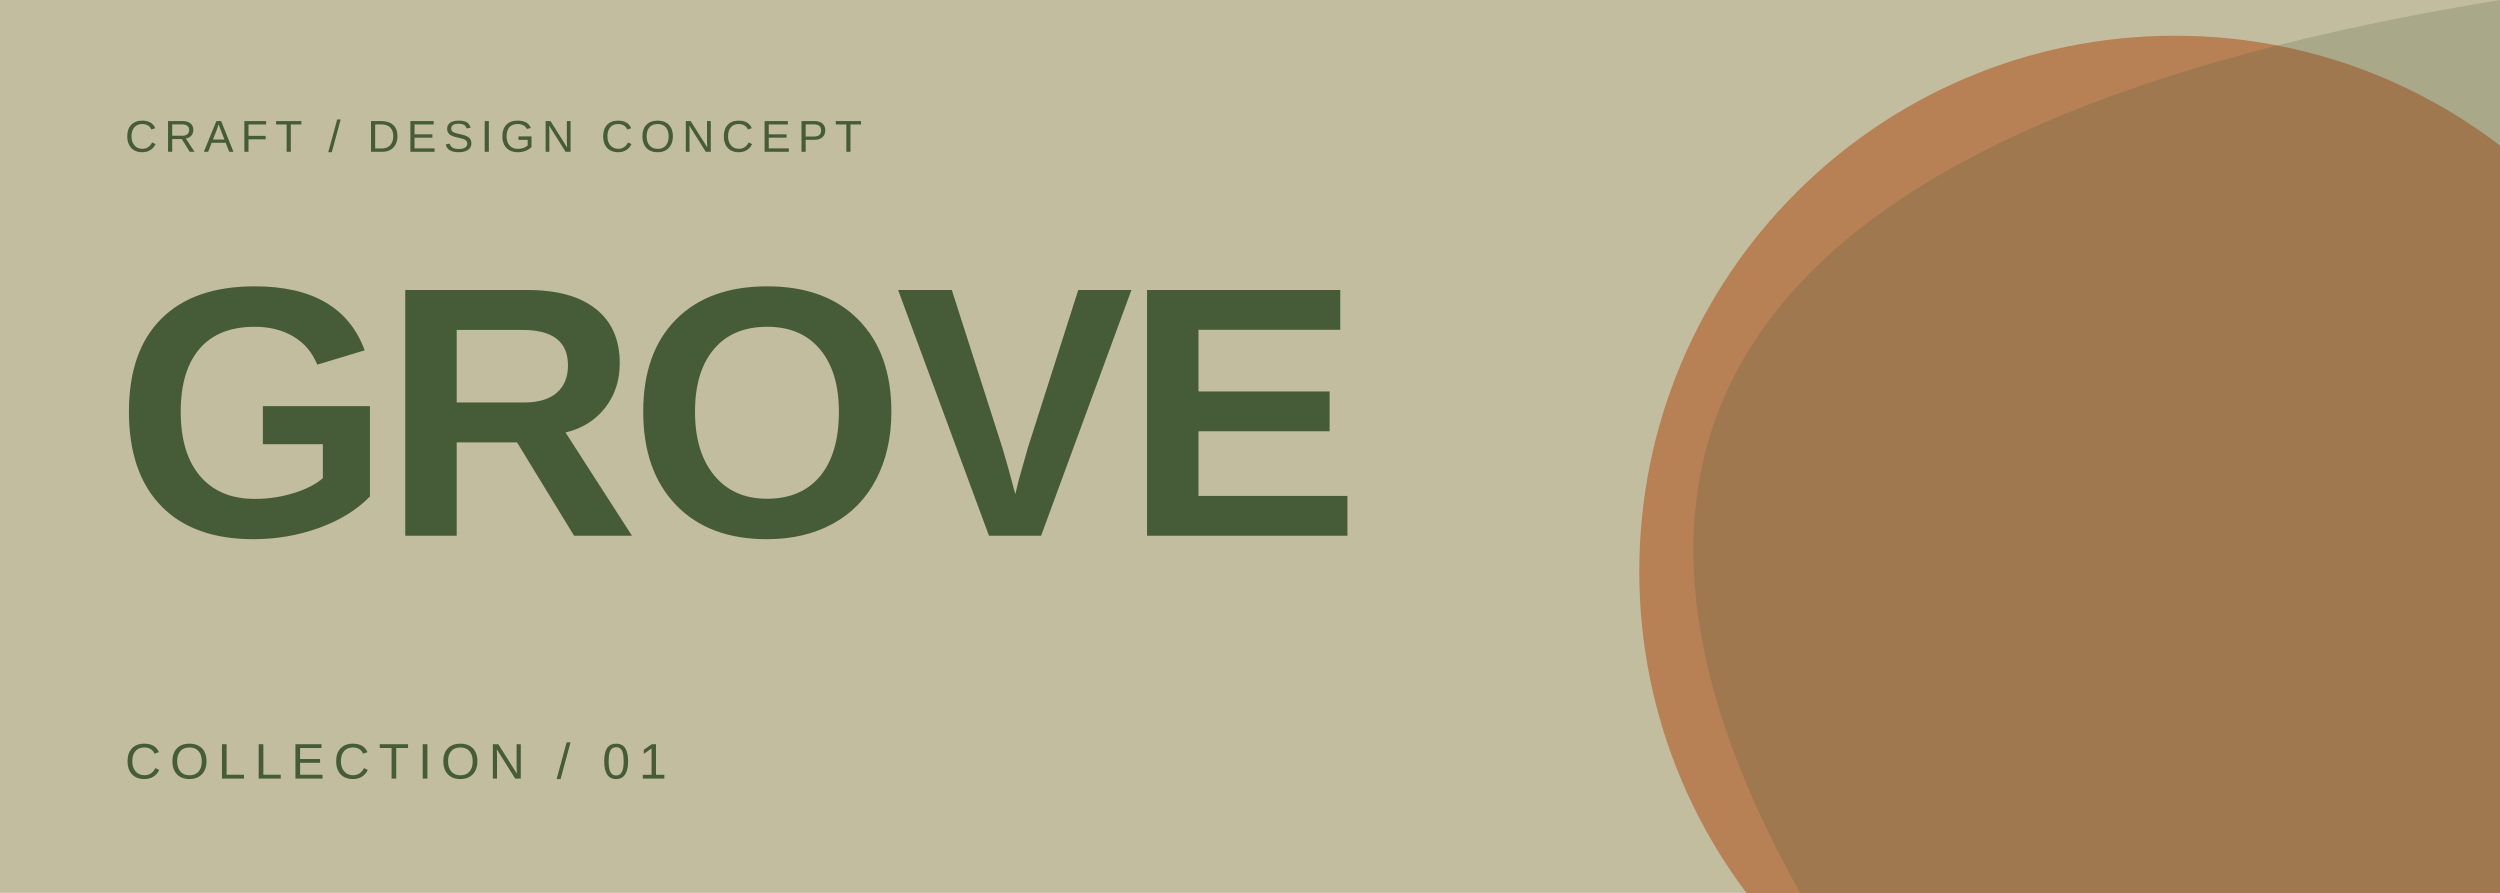
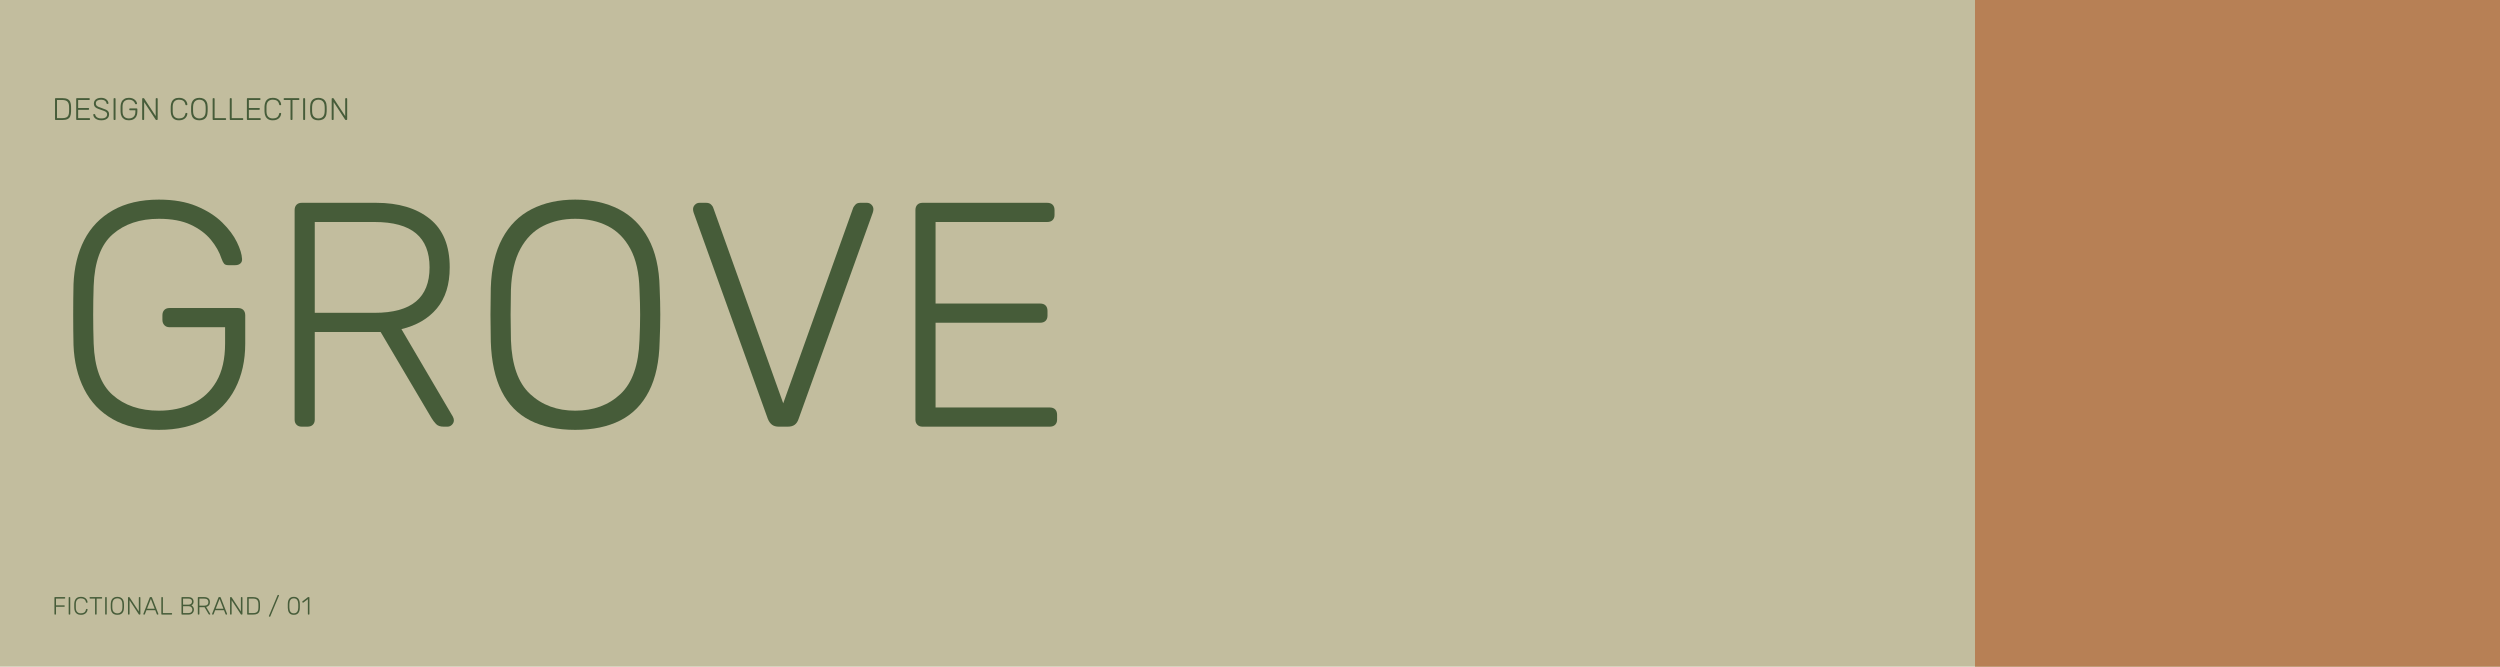
- <svg xmlns="http://www.w3.org/2000/svg" width="1400" height="500" viewBox="0 0 1400 500">
-   <rect width="1400" height="500" fill="#c2bd9e" />
-   <circle cx="1218" cy="320" r="300" fill="#b78055" />
-   <path d="M1008 500Q784 100 1400 0V500Z" fill="#465c39" opacity=".2" />
-   <g font-family="Arial,sans-serif" fill="#465c39">
-     <text x="70" y="85" font-size="25" letter-spacing="4">CRAFT / DESIGN CONCEPT</text>
-     <text x="64" y="300" font-size="200" font-weight="900" letter-spacing="-6">GROVE</text>
-     <text x="70" y="436" font-size="28" letter-spacing="5">COLLECTION / 01</text>
+ <svg xmlns="http://www.w3.org/2000/svg" width="1920" height="512" viewBox="0 0 240 64" role="img">
+   <rect width="240" height="64" fill="#c2bd9e" />
+   <rect x="189.6" width="50.4" height="64" fill="#b78055" />
+   <g fill="#465c39" aria-label="DESIGN COLLECTION">
+     <path transform="translate(5 11.52) scale(0.03)" d="M33.400 0L11.600 0Q10.600 0 10-0.600Q9.400-1.200 9.400-2.200L9.400-2.200L9.400-67.700Q9.400-68.800 10-69.400Q10.600-70 11.600-70L11.600-70L32.900-70Q43.500-70 49.500-66.900Q55.500-63.800 58.050-57.750Q60.600-51.700 60.700-43L60.700-43Q60.800-38.500 60.800-35.050Q60.800-31.600 60.700-27.100L60.700-27.100Q60.500-17.900 58-11.900Q55.500-5.900 49.600-2.950Q43.700 0 33.400 0L33.400 0ZM15.700-64L15.700-6L32.900-6Q40.900-6 45.550-8.150Q50.200-10.300 52.250-15.050Q54.300-19.800 54.400-27.600L54.400-27.600Q54.500-30.600 54.500-32.850Q54.500-35.100 54.500-37.300Q54.500-39.500 54.400-42.500L54.400-42.500Q54.200-53.500 49.300-58.750Q44.400-64 32.400-64L32.400-64L15.700-64Z" />
+     <path transform="translate(7.031 11.52) scale(0.03)" d="M51.400 0L11.600 0Q10.600 0 10-0.600Q9.400-1.200 9.400-2.200L9.400-2.200L9.400-67.700Q9.400-68.800 10-69.400Q10.600-70 11.600-70L11.600-70L50.600-70Q51.700-70 52.300-69.400Q52.900-68.800 52.900-67.700L52.900-67.700L52.900-66.200Q52.900-65.200 52.300-64.600Q51.700-64 50.600-64L50.600-64L15.700-64L15.700-38.500L48.400-38.500Q49.500-38.500 50.100-37.900Q50.700-37.300 50.700-36.200L50.700-36.200L50.700-34.700Q50.700-33.700 50.100-33.100Q49.500-32.500 48.400-32.500L48.400-32.500L15.700-32.500L15.700-6L51.400-6Q52.500-6 53.100-5.400Q53.700-4.800 53.700-3.700L53.700-3.700L53.700-2.200Q53.700-1.200 53.100-0.600Q52.500 0 51.400 0L51.400 0Z" />
+     <path transform="translate(8.807 11.52) scale(0.03)" d="M30.400 1L30.400 1Q22.300 1 16.650-1.600Q11-4.200 8-8.300Q5-12.400 4.800-17L4.800-17Q4.800-17.800 5.400-18.400Q6-19 6.900-19L6.900-19L8.900-19Q9.900-19 10.450-18.400Q11-17.800 11.100-17L11.100-17Q11.500-14.200 13.600-11.450Q15.700-8.700 19.800-6.850Q23.900-5 30.400-5L30.400-5Q40.200-5 44.700-8.550Q49.200-12.100 49.200-18.100L49.200-18.100Q49.200-22.100 46.850-24.550Q44.500-27 39.700-28.950Q34.900-30.900 27.400-33.300L27.400-33.300Q20.300-35.600 15.700-38.050Q11.100-40.500 8.950-44Q6.800-47.500 6.800-53L6.800-53Q6.800-58.100 9.500-62.150Q12.200-66.200 17.350-68.600Q22.500-71 29.900-71L29.900-71Q35.800-71 40.200-69.400Q44.600-67.800 47.500-65.150Q50.400-62.500 51.900-59.450Q53.400-56.400 53.500-53.500L53.500-53.500Q53.500-52.800 53-52.150Q52.500-51.500 51.400-51.500L51.400-51.500L49.400-51.500Q48.900-51.500 48.150-51.900Q47.400-52.300 47.200-53.500L47.200-53.500Q46.600-58.500 41.950-61.750Q37.300-65 29.900-65L29.900-65Q22.500-65 17.800-62.100Q13.100-59.200 13.100-53L13.100-53Q13.100-49 15.200-46.450Q17.300-43.900 21.800-41.950Q26.300-40 33.400-37.700L33.400-37.700Q40.900-35.300 45.800-32.900Q50.700-30.500 53.100-27.050Q55.500-23.600 55.500-18.100L55.500-18.100Q55.500-12 52.450-7.750Q49.400-3.500 43.800-1.250Q38.200 1 30.400 1Z" />
+     <path transform="translate(10.622 11.52) scale(0.03)" d="M13.500 0L11.600 0Q10.600 0 10-0.600Q9.400-1.200 9.400-2.200L9.400-2.200L9.400-67.800Q9.400-68.800 10-69.400Q10.600-70 11.600-70L11.600-70L13.500-70Q14.500-70 15.100-69.400Q15.700-68.800 15.700-67.800L15.700-67.800L15.700-2.200Q15.700-1.200 15.100-0.600Q14.500 0 13.500 0L13.500 0Z" />
+     <path transform="translate(11.375 11.52) scale(0.03)" d="M33.400 1L33.400 1Q24.800 1 18.950-2.350Q13.100-5.700 10.050-11.700Q7-17.700 6.700-25.500L6.700-25.500Q6.600-30 6.600-35Q6.600-40 6.700-44.500L6.700-44.500Q7-52.400 10.050-58.350Q13.100-64.300 19-67.650Q24.900-71 33.400-71L33.400-71Q40.300-71 45.200-68.950Q50.100-66.900 53.200-63.850Q56.300-60.800 57.800-57.700Q59.300-54.600 59.400-52.500L59.400-52.500Q59.500-51.600 58.900-51.050Q58.300-50.500 57.300-50.500L57.300-50.500L55.100-50.500Q54.200-50.500 53.800-50.950Q53.400-51.400 53-52.500L53-52.500Q52-55.600 49.650-58.450Q47.300-61.300 43.350-63.150Q39.400-65 33.400-65L33.400-65Q24.500-65 18.950-60.150Q13.400-55.300 13-44L13-44Q12.700-35 13-26L13-26Q13.400-14.800 18.950-9.900Q24.500-5 33.400-5L33.400-5Q39.300-5 44-7.250Q48.700-9.500 51.400-14.150Q54.100-18.800 54.100-26L54.100-26L54.100-31.100L36.700-31.100Q35.700-31.100 35.100-31.750Q34.500-32.400 34.500-33.400L34.500-33.400L34.500-34.800Q34.500-35.900 35.100-36.500Q35.700-37.100 36.700-37.100L36.700-37.100L58.100-37.100Q59.200-37.100 59.800-36.500Q60.400-35.900 60.400-34.800L60.400-34.800L60.400-26Q60.400-18 57.250-11.900Q54.100-5.800 48.050-2.400Q42 1 33.400 1Z" />
+     <path transform="translate(13.367 11.52) scale(0.03)" d="M13.400 0L11.600 0Q10.600 0 10-0.600Q9.400-1.200 9.400-2.200L9.400-2.200L9.400-67.700Q9.400-68.800 10-69.400Q10.600-70 11.600-70L11.600-70L13.700-70Q14.700-70 15.200-69.500Q15.700-69 15.800-68.800L15.800-68.800L52.700-12.400L52.700-67.700Q52.700-68.800 53.300-69.400Q53.900-70 54.900-70L54.900-70L56.700-70Q57.800-70 58.400-69.400Q59-68.800 59-67.700L59-67.700L59-2.300Q59-1.300 58.400-0.650Q57.800 0 56.800 0L56.800 0L54.600 0Q53.600 0 53.150-0.500Q52.700-1 52.500-1.200L52.500-1.200L15.700-57.400L15.700-2.200Q15.700-1.200 15.100-0.600Q14.500 0 13.400 0L13.400 0Z" />
+     <path transform="translate(15.419 11.52) scale(0.03)" d="" />
+     <path transform="translate(16.193 11.52) scale(0.03)" d="M33.100 1L33.100 1Q24 1 18.250-2.550Q12.500-6.100 9.700-12.200Q6.900-18.300 6.600-26.100L6.600-26.100Q6.500-30.200 6.500-34.900Q6.500-39.600 6.600-43.900L6.600-43.900Q6.900-51.700 9.700-57.850Q12.500-64 18.250-67.500Q24-71 33.100-71L33.100-71Q40.200-71 45.200-69Q50.200-67 53.350-63.750Q56.500-60.500 58.050-56.750Q59.600-53 59.800-49.400L59.800-49.400Q59.900-48.500 59.250-47.950Q58.600-47.400 57.700-47.400L57.700-47.400L55.700-47.400Q54.900-47.400 54.300-47.850Q53.700-48.300 53.500-49.500L53.500-49.500Q51.600-58.400 46.350-61.700Q41.100-65 33.100-65L33.100-65Q24-65 18.650-59.850Q13.300-54.700 12.900-43.400L12.900-43.400Q12.600-35.200 12.900-26.600L12.900-26.600Q13.300-15.300 18.650-10.150Q24-5 33.100-5L33.100-5Q41.100-5 46.350-8.300Q51.600-11.600 53.500-20.500L53.500-20.500Q53.700-21.700 54.300-22.150Q54.900-22.600 55.700-22.600L55.700-22.600L57.700-22.600Q58.600-22.600 59.250-22.050Q59.900-21.500 59.800-20.600L59.800-20.600Q59.600-17 58.050-13.250Q56.500-9.500 53.350-6.250Q50.200-3 45.200-1Q40.200 1 33.100 1Z" />
+     <path transform="translate(18.146 11.52) scale(0.03)" d="M33.100 1L33.100 1Q24.800 1 19-1.950Q13.200-4.900 10.100-11.050Q7-17.200 6.700-26.600L6.700-26.600Q6.600-31.100 6.600-35Q6.600-38.900 6.700-43.400L6.700-43.400Q7-52.700 10.300-58.850Q13.600-65 19.450-68Q25.300-71 33.100-71L33.100-71Q40.900-71 46.750-68Q52.600-65 55.950-58.850Q59.300-52.700 59.500-43.400L59.500-43.400Q59.700-38.900 59.700-35Q59.700-31.100 59.500-26.600L59.500-26.600Q59.300-17.200 56.150-11.050Q53-4.900 47.200-1.950Q41.400 1 33.100 1ZM33.100-5L33.100-5Q41.700-5 47.250-10.200Q52.800-15.400 53.200-27.100L53.200-27.100Q53.400-31.600 53.400-35Q53.400-38.400 53.200-42.900L53.200-42.900Q53-50.700 50.350-55.600Q47.700-60.500 43.250-62.750Q38.800-65 33.100-65L33.100-65Q27.500-65 23.050-62.750Q18.600-60.500 15.950-55.600Q13.300-50.700 13-42.900L13-42.900Q12.900-38.400 12.900-35Q12.900-31.600 13-27.100L13-27.100Q13.400-15.400 19-10.200Q24.600-5 33.100-5Z" />
+     <path transform="translate(20.132 11.52) scale(0.03)" d="M50.200 0L11.600 0Q10.600 0 10-0.600Q9.400-1.200 9.400-2.200L9.400-2.200L9.400-67.800Q9.400-68.800 10-69.400Q10.600-70 11.600-70L11.600-70L13.500-70Q14.500-70 15.100-69.400Q15.700-68.800 15.700-67.800L15.700-67.800L15.700-6L50.200-6Q51.300-6 51.900-5.400Q52.500-4.800 52.500-3.700L52.500-3.700L52.500-2.200Q52.500-1.200 51.900-0.600Q51.300 0 50.200 0L50.200 0Z" />
+     <path transform="translate(21.776 11.52) scale(0.03)" d="M50.200 0L11.600 0Q10.600 0 10-0.600Q9.400-1.200 9.400-2.200L9.400-2.200L9.400-67.800Q9.400-68.800 10-69.400Q10.600-70 11.600-70L11.600-70L13.500-70Q14.500-70 15.100-69.400Q15.700-68.800 15.700-67.800L15.700-67.800L15.700-6L50.200-6Q51.300-6 51.900-5.400Q52.500-4.800 52.500-3.700L52.500-3.700L52.500-2.200Q52.500-1.200 51.900-0.600Q51.300 0 50.200 0L50.200 0Z" />
+     <path transform="translate(23.42 11.52) scale(0.03)" d="M51.400 0L11.600 0Q10.600 0 10-0.600Q9.400-1.200 9.400-2.200L9.400-2.200L9.400-67.700Q9.400-68.800 10-69.400Q10.600-70 11.600-70L11.600-70L50.600-70Q51.700-70 52.300-69.400Q52.900-68.800 52.900-67.700L52.900-67.700L52.900-66.200Q52.900-65.200 52.300-64.600Q51.700-64 50.600-64L50.600-64L15.700-64L15.700-38.500L48.400-38.500Q49.500-38.500 50.100-37.900Q50.700-37.300 50.700-36.200L50.700-36.200L50.700-34.700Q50.700-33.700 50.100-33.100Q49.500-32.500 48.400-32.500L48.400-32.500L15.700-32.500L15.700-6L51.400-6Q52.500-6 53.100-5.400Q53.700-4.800 53.700-3.700L53.700-3.700L53.700-2.200Q53.700-1.200 53.100-0.600Q52.500 0 51.400 0L51.400 0Z" />
+     <path transform="translate(25.196 11.52) scale(0.03)" d="M33.100 1L33.100 1Q24 1 18.250-2.550Q12.500-6.100 9.700-12.200Q6.900-18.300 6.600-26.100L6.600-26.100Q6.500-30.200 6.500-34.900Q6.500-39.600 6.600-43.900L6.600-43.900Q6.900-51.700 9.700-57.850Q12.500-64 18.250-67.500Q24-71 33.100-71L33.100-71Q40.200-71 45.200-69Q50.200-67 53.350-63.750Q56.500-60.500 58.050-56.750Q59.600-53 59.800-49.400L59.800-49.400Q59.900-48.500 59.250-47.950Q58.600-47.400 57.700-47.400L57.700-47.400L55.700-47.400Q54.900-47.400 54.300-47.850Q53.700-48.300 53.500-49.500L53.500-49.500Q51.600-58.400 46.350-61.700Q41.100-65 33.100-65L33.100-65Q24-65 18.650-59.850Q13.300-54.700 12.900-43.400L12.900-43.400Q12.600-35.200 12.900-26.600L12.900-26.600Q13.300-15.300 18.650-10.150Q24-5 33.100-5L33.100-5Q41.100-5 46.350-8.300Q51.600-11.600 53.500-20.500L53.500-20.500Q53.700-21.700 54.300-22.150Q54.900-22.600 55.700-22.600L55.700-22.600L57.700-22.600Q58.600-22.600 59.250-22.050Q59.900-21.500 59.800-20.600L59.800-20.600Q59.600-17 58.050-13.250Q56.500-9.500 53.350-6.250Q50.200-3 45.200-1Q40.200 1 33.100 1Z" />
+     <path transform="translate(27.149 11.52) scale(0.03)" d="M28.700 0L26.900 0Q25.900 0 25.300-0.600Q24.700-1.200 24.700-2.200L24.700-2.200L24.700-64L4.900-64Q3.900-64 3.300-64.600Q2.700-65.200 2.700-66.200L2.700-66.200L2.700-67.700Q2.700-68.800 3.300-69.400Q3.900-70 4.900-70L4.900-70L50.700-70Q51.800-70 52.400-69.400Q53-68.800 53-67.700L53-67.700L53-66.200Q53-65.200 52.400-64.600Q51.800-64 50.700-64L50.700-64L31-64L31-2.200Q31-1.200 30.400-0.600Q29.800 0 28.700 0L28.700 0Z" />
+     <path transform="translate(28.82 11.52) scale(0.03)" d="M13.500 0L11.600 0Q10.600 0 10-0.600Q9.400-1.200 9.400-2.200L9.400-2.200L9.400-67.800Q9.400-68.800 10-69.400Q10.600-70 11.600-70L11.600-70L13.500-70Q14.500-70 15.100-69.400Q15.700-68.800 15.700-67.800L15.700-67.800L15.700-2.200Q15.700-1.200 15.100-0.600Q14.500 0 13.500 0L13.500 0Z" />
+     <path transform="translate(29.573 11.52) scale(0.03)" d="M33.100 1L33.100 1Q24.800 1 19-1.950Q13.200-4.900 10.100-11.050Q7-17.200 6.700-26.600L6.700-26.600Q6.600-31.100 6.600-35Q6.600-38.900 6.700-43.400L6.700-43.400Q7-52.700 10.300-58.850Q13.600-65 19.450-68Q25.300-71 33.100-71L33.100-71Q40.900-71 46.750-68Q52.600-65 55.950-58.850Q59.300-52.700 59.500-43.400L59.500-43.400Q59.700-38.900 59.700-35Q59.700-31.100 59.500-26.600L59.500-26.600Q59.300-17.200 56.150-11.050Q53-4.900 47.200-1.950Q41.400 1 33.100 1ZM33.100-5L33.100-5Q41.700-5 47.250-10.200Q52.800-15.400 53.200-27.100L53.200-27.100Q53.400-31.600 53.400-35Q53.400-38.400 53.200-42.900L53.200-42.900Q53-50.700 50.350-55.600Q47.700-60.500 43.250-62.750Q38.800-65 33.100-65L33.100-65Q27.500-65 23.050-62.750Q18.600-60.500 15.950-55.600Q13.300-50.700 13-42.900L13-42.900Q12.900-38.400 12.900-35Q12.900-31.600 13-27.100L13-27.100Q13.400-15.400 19-10.200Q24.600-5 33.100-5Z" />
+     <path transform="translate(31.559 11.52) scale(0.03)" d="M13.400 0L11.600 0Q10.600 0 10-0.600Q9.400-1.200 9.400-2.200L9.400-2.200L9.400-67.700Q9.400-68.800 10-69.400Q10.600-70 11.600-70L11.600-70L13.700-70Q14.700-70 15.200-69.500Q15.700-69 15.800-68.800L15.800-68.800L52.700-12.400L52.700-67.700Q52.700-68.800 53.300-69.400Q53.900-70 54.900-70L54.900-70L56.700-70Q57.800-70 58.400-69.400Q59-68.800 59-67.700L59-67.700L59-2.300Q59-1.300 58.400-0.650Q57.800 0 56.800 0L56.800 0L54.600 0Q53.600 0 53.150-0.500Q52.700-1 52.500-1.200L52.500-1.200L15.700-57.400L15.700-2.200Q15.700-1.200 15.100-0.600Q14.500 0 13.400 0L13.400 0Z" />
+   </g>
+   <g fill="#465c39" aria-label="GROVE">
+     <path transform="translate(5 40.96) scale(0.307)" d="M33.400 1L33.400 1Q24.800 1 18.950-2.350Q13.100-5.700 10.050-11.700Q7-17.700 6.700-25.500L6.700-25.500Q6.600-30 6.600-35Q6.600-40 6.700-44.500L6.700-44.500Q7-52.400 10.050-58.350Q13.100-64.300 19-67.650Q24.900-71 33.400-71L33.400-71Q40.300-71 45.200-68.950Q50.100-66.900 53.200-63.850Q56.300-60.800 57.800-57.700Q59.300-54.600 59.400-52.500L59.400-52.500Q59.500-51.600 58.900-51.050Q58.300-50.500 57.300-50.500L57.300-50.500L55.100-50.500Q54.200-50.500 53.800-50.950Q53.400-51.400 53-52.500L53-52.500Q52-55.600 49.650-58.450Q47.300-61.300 43.350-63.150Q39.400-65 33.400-65L33.400-65Q24.500-65 18.950-60.150Q13.400-55.300 13-44L13-44Q12.700-35 13-26L13-26Q13.400-14.800 18.950-9.900Q24.500-5 33.400-5L33.400-5Q39.300-5 44-7.250Q48.700-9.500 51.400-14.150Q54.100-18.800 54.100-26L54.100-26L54.100-31.100L36.700-31.100Q35.700-31.100 35.100-31.750Q34.500-32.400 34.500-33.400L34.500-33.400L34.500-34.800Q34.500-35.900 35.100-36.500Q35.700-37.100 36.700-37.100L36.700-37.100L58.100-37.100Q59.200-37.100 59.800-36.500Q60.400-35.900 60.400-34.800L60.400-34.800L60.400-26Q60.400-18 57.250-11.900Q54.100-5.800 48.050-2.400Q42 1 33.400 1Z" />
+     <path transform="translate(25.398 40.96) scale(0.307)" d="M13.400 0L11.600 0Q10.600 0 10-0.600Q9.400-1.200 9.400-2.200L9.400-2.200L9.400-67.700Q9.400-68.800 10-69.400Q10.600-70 11.600-70L11.600-70L34.900-70Q45.400-70 51.650-65Q57.900-60 57.900-49.800L57.900-49.800Q57.900-41.800 53.900-37Q49.900-32.200 42.800-30.500L42.800-30.500L58.900-3.100Q59.200-2.500 59.200-2L59.200-2Q59.200-1.200 58.600-0.600Q58 0 57.200 0L57.200 0L56 0Q54.400 0 53.600-0.850Q52.800-1.700 52.200-2.700L52.200-2.700L36.300-29.600L15.700-29.600L15.700-2.200Q15.700-1.200 15.100-0.600Q14.500 0 13.400 0L13.400 0ZM15.700-64L15.700-35.600L34.400-35.600Q43.100-35.600 47.350-39.150Q51.600-42.700 51.600-49.800L51.600-49.800Q51.600-56.900 47.350-60.450Q43.100-64 34.400-64L34.400-64L15.700-64Z" />
+     <path transform="translate(45.059 40.96) scale(0.307)" d="M33.100 1L33.100 1Q24.800 1 19-1.950Q13.200-4.900 10.100-11.050Q7-17.200 6.700-26.600L6.700-26.600Q6.600-31.100 6.600-35Q6.600-38.900 6.700-43.400L6.700-43.400Q7-52.700 10.300-58.850Q13.600-65 19.450-68Q25.300-71 33.100-71L33.100-71Q40.900-71 46.750-68Q52.600-65 55.950-58.850Q59.300-52.700 59.500-43.400L59.500-43.400Q59.700-38.900 59.700-35Q59.700-31.100 59.500-26.600L59.500-26.600Q59.300-17.200 56.150-11.050Q53-4.900 47.200-1.950Q41.400 1 33.100 1ZM33.100-5L33.100-5Q41.700-5 47.250-10.200Q52.800-15.400 53.200-27.100L53.200-27.100Q53.400-31.600 53.400-35Q53.400-38.400 53.200-42.900L53.200-42.900Q53-50.700 50.350-55.600Q47.700-60.500 43.250-62.750Q38.800-65 33.100-65L33.100-65Q27.500-65 23.050-62.750Q18.600-60.500 15.950-55.600Q13.300-50.700 13-42.900L13-42.900Q12.900-38.400 12.900-35Q12.900-31.600 13-27.100L13-27.100Q13.400-15.400 19-10.200Q24.600-5 33.100-5Z" />
+     <path transform="translate(65.396 40.96) scale(0.307)" d="M33.300 0L30.500 0Q29.200 0 28.400-0.600Q27.600-1.200 27.100-2.400L27.100-2.400L3.900-66.900Q3.700-67.500 3.700-68L3.700-68Q3.700-68.800 4.300-69.400Q4.900-70 5.700-70L5.700-70L7.800-70Q8.800-70 9.350-69.450Q9.900-68.900 10-68.500L10-68.500L31.900-7.300L53.800-68.500Q54-68.900 54.500-69.450Q55-70 56-70L56-70L58.100-70Q58.900-70 59.500-69.400Q60.100-68.800 60.100-68L60.100-68Q60.100-67.500 59.900-66.900L59.900-66.900L36.700-2.400Q36.300-1.200 35.500-0.600Q34.700 0 33.300 0L33.300 0Z" />
+     <path transform="translate(84.995 40.96) scale(0.307)" d="M51.400 0L11.600 0Q10.600 0 10-0.600Q9.400-1.200 9.400-2.200L9.400-2.200L9.400-67.700Q9.400-68.800 10-69.400Q10.600-70 11.600-70L11.600-70L50.600-70Q51.700-70 52.300-69.400Q52.900-68.800 52.900-67.700L52.900-67.700L52.900-66.200Q52.900-65.200 52.300-64.600Q51.700-64 50.600-64L50.600-64L15.700-64L15.700-38.500L48.400-38.500Q49.500-38.500 50.100-37.900Q50.700-37.300 50.700-36.200L50.700-36.200L50.700-34.700Q50.700-33.700 50.100-33.100Q49.500-32.500 48.400-32.500L48.400-32.500L15.700-32.500L15.700-6L51.400-6Q52.500-6 53.100-5.400Q53.700-4.800 53.700-3.700L53.700-3.700L53.700-2.200Q53.700-1.200 53.100-0.600Q52.500 0 51.400 0L51.400 0Z" />
+   </g>
+   <g fill="#465c39" aria-label="FICTIONAL BRAND / 01">
+     <path transform="translate(5 59) scale(0.024)" d="M13.400 0L11.600 0Q10.600 0 10-0.600Q9.400-1.200 9.400-2.200L9.400-2.200L9.400-67.700Q9.400-68.800 10-69.400Q10.600-70 11.600-70L11.600-70L50.200-70Q51.300-70 51.900-69.400Q52.500-68.800 52.500-67.700L52.500-67.700L52.500-66.200Q52.500-65.200 51.900-64.600Q51.300-64 50.200-64L50.200-64L15.700-64L15.700-37.100L48.200-37.100Q49.300-37.100 49.900-36.500Q50.500-35.900 50.500-34.800L50.500-34.800L50.500-33.300Q50.500-32.300 49.900-31.700Q49.300-31.100 48.200-31.100L48.200-31.100L15.700-31.100L15.700-2.200Q15.700-1.200 15.100-0.600Q14.500 0 13.400 0L13.400 0Z" />
+     <path transform="translate(6.368 59) scale(0.024)" d="M13.500 0L11.600 0Q10.600 0 10-0.600Q9.400-1.200 9.400-2.200L9.400-2.200L9.400-67.800Q9.400-68.800 10-69.400Q10.600-70 11.600-70L11.600-70L13.500-70Q14.500-70 15.100-69.400Q15.700-68.800 15.700-67.800L15.700-67.800L15.700-2.200Q15.700-1.200 15.100-0.600Q14.500 0 13.500 0L13.500 0Z" />
+     <path transform="translate(6.97 59) scale(0.024)" d="M33.100 1L33.100 1Q24 1 18.250-2.550Q12.500-6.100 9.700-12.200Q6.900-18.300 6.600-26.100L6.600-26.100Q6.500-30.200 6.500-34.900Q6.500-39.600 6.600-43.900L6.600-43.900Q6.900-51.700 9.700-57.850Q12.500-64 18.250-67.500Q24-71 33.100-71L33.100-71Q40.200-71 45.200-69Q50.200-67 53.350-63.750Q56.500-60.500 58.050-56.750Q59.600-53 59.800-49.400L59.800-49.400Q59.900-48.500 59.250-47.950Q58.600-47.400 57.700-47.400L57.700-47.400L55.700-47.400Q54.900-47.400 54.300-47.850Q53.700-48.300 53.500-49.500L53.500-49.500Q51.600-58.400 46.350-61.700Q41.100-65 33.100-65L33.100-65Q24-65 18.650-59.850Q13.300-54.700 12.900-43.400L12.900-43.400Q12.600-35.200 12.900-26.600L12.900-26.600Q13.300-15.300 18.650-10.150Q24-5 33.100-5L33.100-5Q41.100-5 46.350-8.300Q51.600-11.600 53.500-20.500L53.500-20.500Q53.700-21.700 54.300-22.150Q54.900-22.600 55.700-22.600L55.700-22.600L57.700-22.600Q58.600-22.600 59.250-22.050Q59.900-21.500 59.800-20.600L59.800-20.600Q59.600-17 58.050-13.250Q56.500-9.500 53.350-6.250Q50.200-3 45.200-1Q40.200 1 33.100 1Z" />
+     <path transform="translate(8.533 59) scale(0.024)" d="M28.700 0L26.900 0Q25.900 0 25.300-0.600Q24.700-1.200 24.700-2.200L24.700-2.200L24.700-64L4.900-64Q3.900-64 3.300-64.600Q2.700-65.200 2.700-66.200L2.700-66.200L2.700-67.700Q2.700-68.800 3.300-69.400Q3.900-70 4.900-70L4.900-70L50.700-70Q51.800-70 52.400-69.400Q53-68.800 53-67.700L53-67.700L53-66.200Q53-65.200 52.400-64.600Q51.800-64 50.700-64L50.700-64L31-64L31-2.200Q31-1.200 30.400-0.600Q29.800 0 28.700 0L28.700 0Z" />
+     <path transform="translate(9.87 59) scale(0.024)" d="M13.500 0L11.600 0Q10.600 0 10-0.600Q9.400-1.200 9.400-2.200L9.400-2.200L9.400-67.800Q9.400-68.800 10-69.400Q10.600-70 11.600-70L11.600-70L13.500-70Q14.500-70 15.100-69.400Q15.700-68.800 15.700-67.800L15.700-67.800L15.700-2.200Q15.700-1.200 15.100-0.600Q14.500 0 13.500 0L13.500 0Z" />
+     <path transform="translate(10.472 59) scale(0.024)" d="M33.100 1L33.100 1Q24.800 1 19-1.950Q13.200-4.900 10.100-11.050Q7-17.200 6.700-26.600L6.700-26.600Q6.600-31.100 6.600-35Q6.600-38.900 6.700-43.400L6.700-43.400Q7-52.700 10.300-58.850Q13.600-65 19.450-68Q25.300-71 33.100-71L33.100-71Q40.900-71 46.750-68Q52.600-65 55.950-58.850Q59.300-52.700 59.500-43.400L59.500-43.400Q59.700-38.900 59.700-35Q59.700-31.100 59.500-26.600L59.500-26.600Q59.300-17.200 56.150-11.050Q53-4.900 47.200-1.950Q41.400 1 33.100 1ZM33.100-5L33.100-5Q41.700-5 47.250-10.200Q52.800-15.400 53.200-27.100L53.200-27.100Q53.400-31.600 53.400-35Q53.400-38.400 53.200-42.900L53.200-42.900Q53-50.700 50.350-55.600Q47.700-60.500 43.250-62.750Q38.800-65 33.100-65L33.100-65Q27.500-65 23.050-62.750Q18.600-60.500 15.950-55.600Q13.300-50.700 13-42.900L13-42.900Q12.900-38.400 12.900-35Q12.900-31.600 13-27.100L13-27.100Q13.400-15.400 19-10.200Q24.600-5 33.100-5Z" />
+     <path transform="translate(12.061 59) scale(0.024)" d="M13.400 0L11.600 0Q10.600 0 10-0.600Q9.400-1.200 9.400-2.200L9.400-2.200L9.400-67.700Q9.400-68.800 10-69.400Q10.600-70 11.600-70L11.600-70L13.700-70Q14.700-70 15.200-69.500Q15.700-69 15.800-68.800L15.800-68.800L52.700-12.400L52.700-67.700Q52.700-68.800 53.300-69.400Q53.900-70 54.900-70L54.900-70L56.700-70Q57.800-70 58.400-69.400Q59-68.800 59-67.700L59-67.700L59-2.300Q59-1.300 58.400-0.650Q57.800 0 56.800 0L56.800 0L54.600 0Q53.600 0 53.150-0.500Q52.700-1 52.500-1.200L52.500-1.200L15.700-57.400L15.700-2.200Q15.700-1.200 15.100-0.600Q14.500 0 13.400 0L13.400 0Z" />
+     <path transform="translate(13.702 59) scale(0.024)" d="M6.400 0L4.400 0Q3.600 0 3-0.600Q2.400-1.200 2.400-2L2.400-2Q2.400-2.500 2.600-3.100L2.600-3.100L27.900-68Q28.300-69 28.950-69.500Q29.600-70 30.800-70L30.800-70L34.200-70Q35.400-70 36.050-69.500Q36.700-69 37.100-68L37.100-68L62.400-3.100Q62.600-2.500 62.600-2L62.600-2Q62.600-1.200 62-0.600Q61.400 0 60.600 0L60.600 0L58.600 0Q57.600 0 57.100-0.550Q56.600-1.100 56.400-1.500L56.400-1.500L50.200-17.500L14.800-17.500L8.600-1.500Q8.500-1.100 7.950-0.550Q7.400 0 6.400 0L6.400 0ZM32.500-62.900L17.200-23.500L47.800-23.500L32.500-62.900Z" />
+     <path transform="translate(15.262 59) scale(0.024)" d="M50.200 0L11.600 0Q10.600 0 10-0.600Q9.400-1.200 9.400-2.200L9.400-2.200L9.400-67.800Q9.400-68.800 10-69.400Q10.600-70 11.600-70L11.600-70L13.500-70Q14.500-70 15.100-69.400Q15.700-68.800 15.700-67.800L15.700-67.800L15.700-6L50.200-6Q51.300-6 51.900-5.400Q52.500-4.800 52.500-3.700L52.500-3.700L52.500-2.200Q52.500-1.200 51.900-0.600Q51.300 0 50.200 0L50.200 0Z" />
+     <path transform="translate(16.578 59) scale(0.024)" d="" />
+     <path transform="translate(17.197 59) scale(0.024)" d="M38.400 0L11.600 0Q10.600 0 10-0.600Q9.400-1.200 9.400-2.200L9.400-2.200L9.400-67.700Q9.400-68.800 10-69.400Q10.600-70 11.600-70L11.600-70L37.700-70Q44.700-70 49.150-67.500Q53.600-65 55.700-60.950Q57.800-56.900 57.800-52.100L57.800-52.100Q57.800-47.800 56.450-44.750Q55.100-41.700 53.050-39.800Q51-37.900 49-36.900L49-36.900Q53-34.900 56.100-30.500Q59.200-26.100 59.200-19.800L59.200-19.800Q59.200-14.800 56.850-10.250Q54.500-5.700 49.850-2.850Q45.200 0 38.400 0L38.400 0ZM15.700-33.600L15.700-6L37.400-6Q44.800-6 48.850-9.900Q52.900-13.800 52.900-19.800L52.900-19.800Q52.900-25.900 48.850-29.750Q44.800-33.600 37.400-33.600L37.400-33.600L15.700-33.600ZM15.700-64L15.700-39.600L36.400-39.600Q43.800-39.600 47.650-42.900Q51.500-46.200 51.500-52.100L51.500-52.100Q51.500-58 47.650-61Q43.800-64 36.400-64L36.400-64L15.700-64Z" />
+     <path transform="translate(18.764 59) scale(0.024)" d="M13.400 0L11.600 0Q10.600 0 10-0.600Q9.400-1.200 9.400-2.200L9.400-2.200L9.400-67.700Q9.400-68.800 10-69.400Q10.600-70 11.600-70L11.600-70L34.900-70Q45.400-70 51.650-65Q57.900-60 57.900-49.800L57.900-49.800Q57.900-41.800 53.900-37Q49.900-32.200 42.800-30.500L42.800-30.500L58.900-3.100Q59.200-2.500 59.200-2L59.200-2Q59.200-1.200 58.600-0.600Q58 0 57.200 0L57.200 0L56 0Q54.400 0 53.600-0.850Q52.800-1.700 52.200-2.700L52.200-2.700L36.300-29.600L15.700-29.600L15.700-2.200Q15.700-1.200 15.100-0.600Q14.500 0 13.400 0L13.400 0ZM15.700-64L15.700-35.600L34.400-35.600Q43.100-35.600 47.350-39.150Q51.600-42.700 51.600-49.800L51.600-49.800Q51.600-56.900 47.350-60.450Q43.100-64 34.400-64L34.400-64L15.700-64Z" />
+     <path transform="translate(20.3 59) scale(0.024)" d="M6.400 0L4.400 0Q3.600 0 3-0.600Q2.400-1.200 2.400-2L2.400-2Q2.400-2.500 2.600-3.100L2.600-3.100L27.900-68Q28.300-69 28.950-69.500Q29.600-70 30.800-70L30.800-70L34.200-70Q35.400-70 36.050-69.500Q36.700-69 37.100-68L37.100-68L62.400-3.100Q62.600-2.500 62.600-2L62.600-2Q62.600-1.200 62-0.600Q61.400 0 60.600 0L60.600 0L58.600 0Q57.600 0 57.100-0.550Q56.600-1.100 56.400-1.500L56.400-1.500L50.200-17.500L14.800-17.500L8.600-1.500Q8.500-1.100 7.950-0.550Q7.400 0 6.400 0L6.400 0ZM32.500-62.900L17.200-23.500L47.800-23.500L32.500-62.900Z" />
+     <path transform="translate(21.86 59) scale(0.024)" d="M13.400 0L11.600 0Q10.600 0 10-0.600Q9.400-1.200 9.400-2.200L9.400-2.200L9.400-67.700Q9.400-68.800 10-69.400Q10.600-70 11.600-70L11.600-70L13.700-70Q14.700-70 15.200-69.500Q15.700-69 15.800-68.800L15.800-68.800L52.700-12.400L52.700-67.700Q52.700-68.800 53.300-69.400Q53.900-70 54.900-70L54.900-70L56.700-70Q57.800-70 58.400-69.400Q59-68.800 59-67.700L59-67.700L59-2.300Q59-1.300 58.400-0.650Q57.800 0 56.800 0L56.800 0L54.600 0Q53.600 0 53.150-0.500Q52.700-1 52.500-1.200L52.500-1.200L15.700-57.400L15.700-2.200Q15.700-1.200 15.100-0.600Q14.500 0 13.400 0L13.400 0Z" />
+     <path transform="translate(23.502 59) scale(0.024)" d="M33.400 0L11.600 0Q10.600 0 10-0.600Q9.400-1.200 9.400-2.200L9.400-2.200L9.400-67.700Q9.400-68.800 10-69.400Q10.600-70 11.600-70L11.600-70L32.900-70Q43.500-70 49.500-66.900Q55.500-63.800 58.050-57.750Q60.600-51.700 60.700-43L60.700-43Q60.800-38.500 60.800-35.050Q60.800-31.600 60.700-27.100L60.700-27.100Q60.500-17.900 58-11.900Q55.500-5.900 49.600-2.950Q43.700 0 33.400 0L33.400 0ZM15.700-64L15.700-6L32.900-6Q40.900-6 45.550-8.150Q50.200-10.300 52.250-15.050Q54.300-19.800 54.400-27.600L54.400-27.600Q54.500-30.600 54.500-32.850Q54.500-35.100 54.500-37.300Q54.500-39.500 54.400-42.500L54.400-42.500Q54.200-53.500 49.300-58.750Q44.400-64 32.400-64L32.400-64L15.700-64Z" />
+     <path transform="translate(25.126 59) scale(0.024)" d="" />
+     <path transform="translate(25.746 59) scale(0.024)" d="M6.400 8.400L4.700 8.400Q3.900 8.400 3.300 7.800Q2.700 7.200 2.700 6.400L2.700 6.400Q2.700 5.900 3 5.200L3 5.200L37.400-77.100Q37.600-77.500 38.100-78.050Q38.600-78.600 39.600-78.600L39.600-78.600L41.300-78.600Q42.100-78.600 42.700-78Q43.300-77.400 43.300-76.600L43.300-76.600Q43.300-76.200 43-75.400L43-75.400L8.600 6.900Q8.500 7.300 7.950 7.850Q7.400 8.400 6.400 8.400L6.400 8.400Z" />
+     <path transform="translate(26.847 59) scale(0.024)" d="" />
+     <path transform="translate(27.466 59) scale(0.024)" d="M30.800 1L30.800 1Q24 1 19.450-1.200Q14.900-3.400 12.150-7.250Q9.400-11.100 8.200-16.100Q7-21.100 6.800-26.600L6.800-26.600Q6.800-29.300 6.750-32.100Q6.700-34.900 6.750-37.750Q6.800-40.600 6.800-43.400L6.800-43.400Q6.900-48.900 8.150-53.900Q9.400-58.900 12.150-62.750Q14.900-66.600 19.450-68.800Q24-71 30.800-71L30.800-71Q37.600-71 42.150-68.800Q46.700-66.600 49.450-62.750Q52.200-58.900 53.450-53.900Q54.700-48.900 54.800-43.400L54.800-43.400Q54.900-40.600 54.900-37.750Q54.900-34.900 54.900-32.100Q54.900-29.300 54.800-26.600L54.800-26.600Q54.700-21.100 53.450-16.100Q52.200-11.100 49.450-7.250Q46.700-3.400 42.150-1.200Q37.600 1 30.800 1ZM30.800-5L30.800-5Q39.700-5 44-10.900Q48.300-16.800 48.500-27.100L48.500-27.100Q48.600-30 48.600-32.550Q48.600-35.100 48.600-37.650Q48.600-40.200 48.500-42.900L48.500-42.900Q48.300-53 44-59Q39.700-65 30.800-65L30.800-65Q22-65 17.650-59Q13.300-53 13.100-42.900L13.100-42.900Q13.100-40.200 13.050-37.650Q13-35.100 13.050-32.550Q13.100-30 13.100-27.100L13.100-27.100Q13.300-16.800 17.650-10.900Q22-5 30.800-5Z" />
+     <path transform="translate(28.945 59) scale(0.024)" d="M29.500 0L27.600 0Q26.600 0 26-0.600Q25.400-1.200 25.400-2.200L25.400-2.200L25.400-61.800L7.500-48Q6.700-47.400 5.850-47.500Q5-47.600 4.400-48.400L4.400-48.400L3.300-49.800Q2.700-50.600 2.800-51.450Q2.900-52.300 3.700-52.900L3.700-52.900L25-69.300Q25.700-69.800 26.300-69.900Q26.900-70 27.600-70L27.600-70L29.500-70Q30.500-70 31.100-69.400Q31.700-68.800 31.700-67.800L31.700-67.800L31.700-2.200Q31.700-1.200 31.100-0.600Q30.500 0 29.500 0L29.500 0Z" />
  </g>
</svg>
